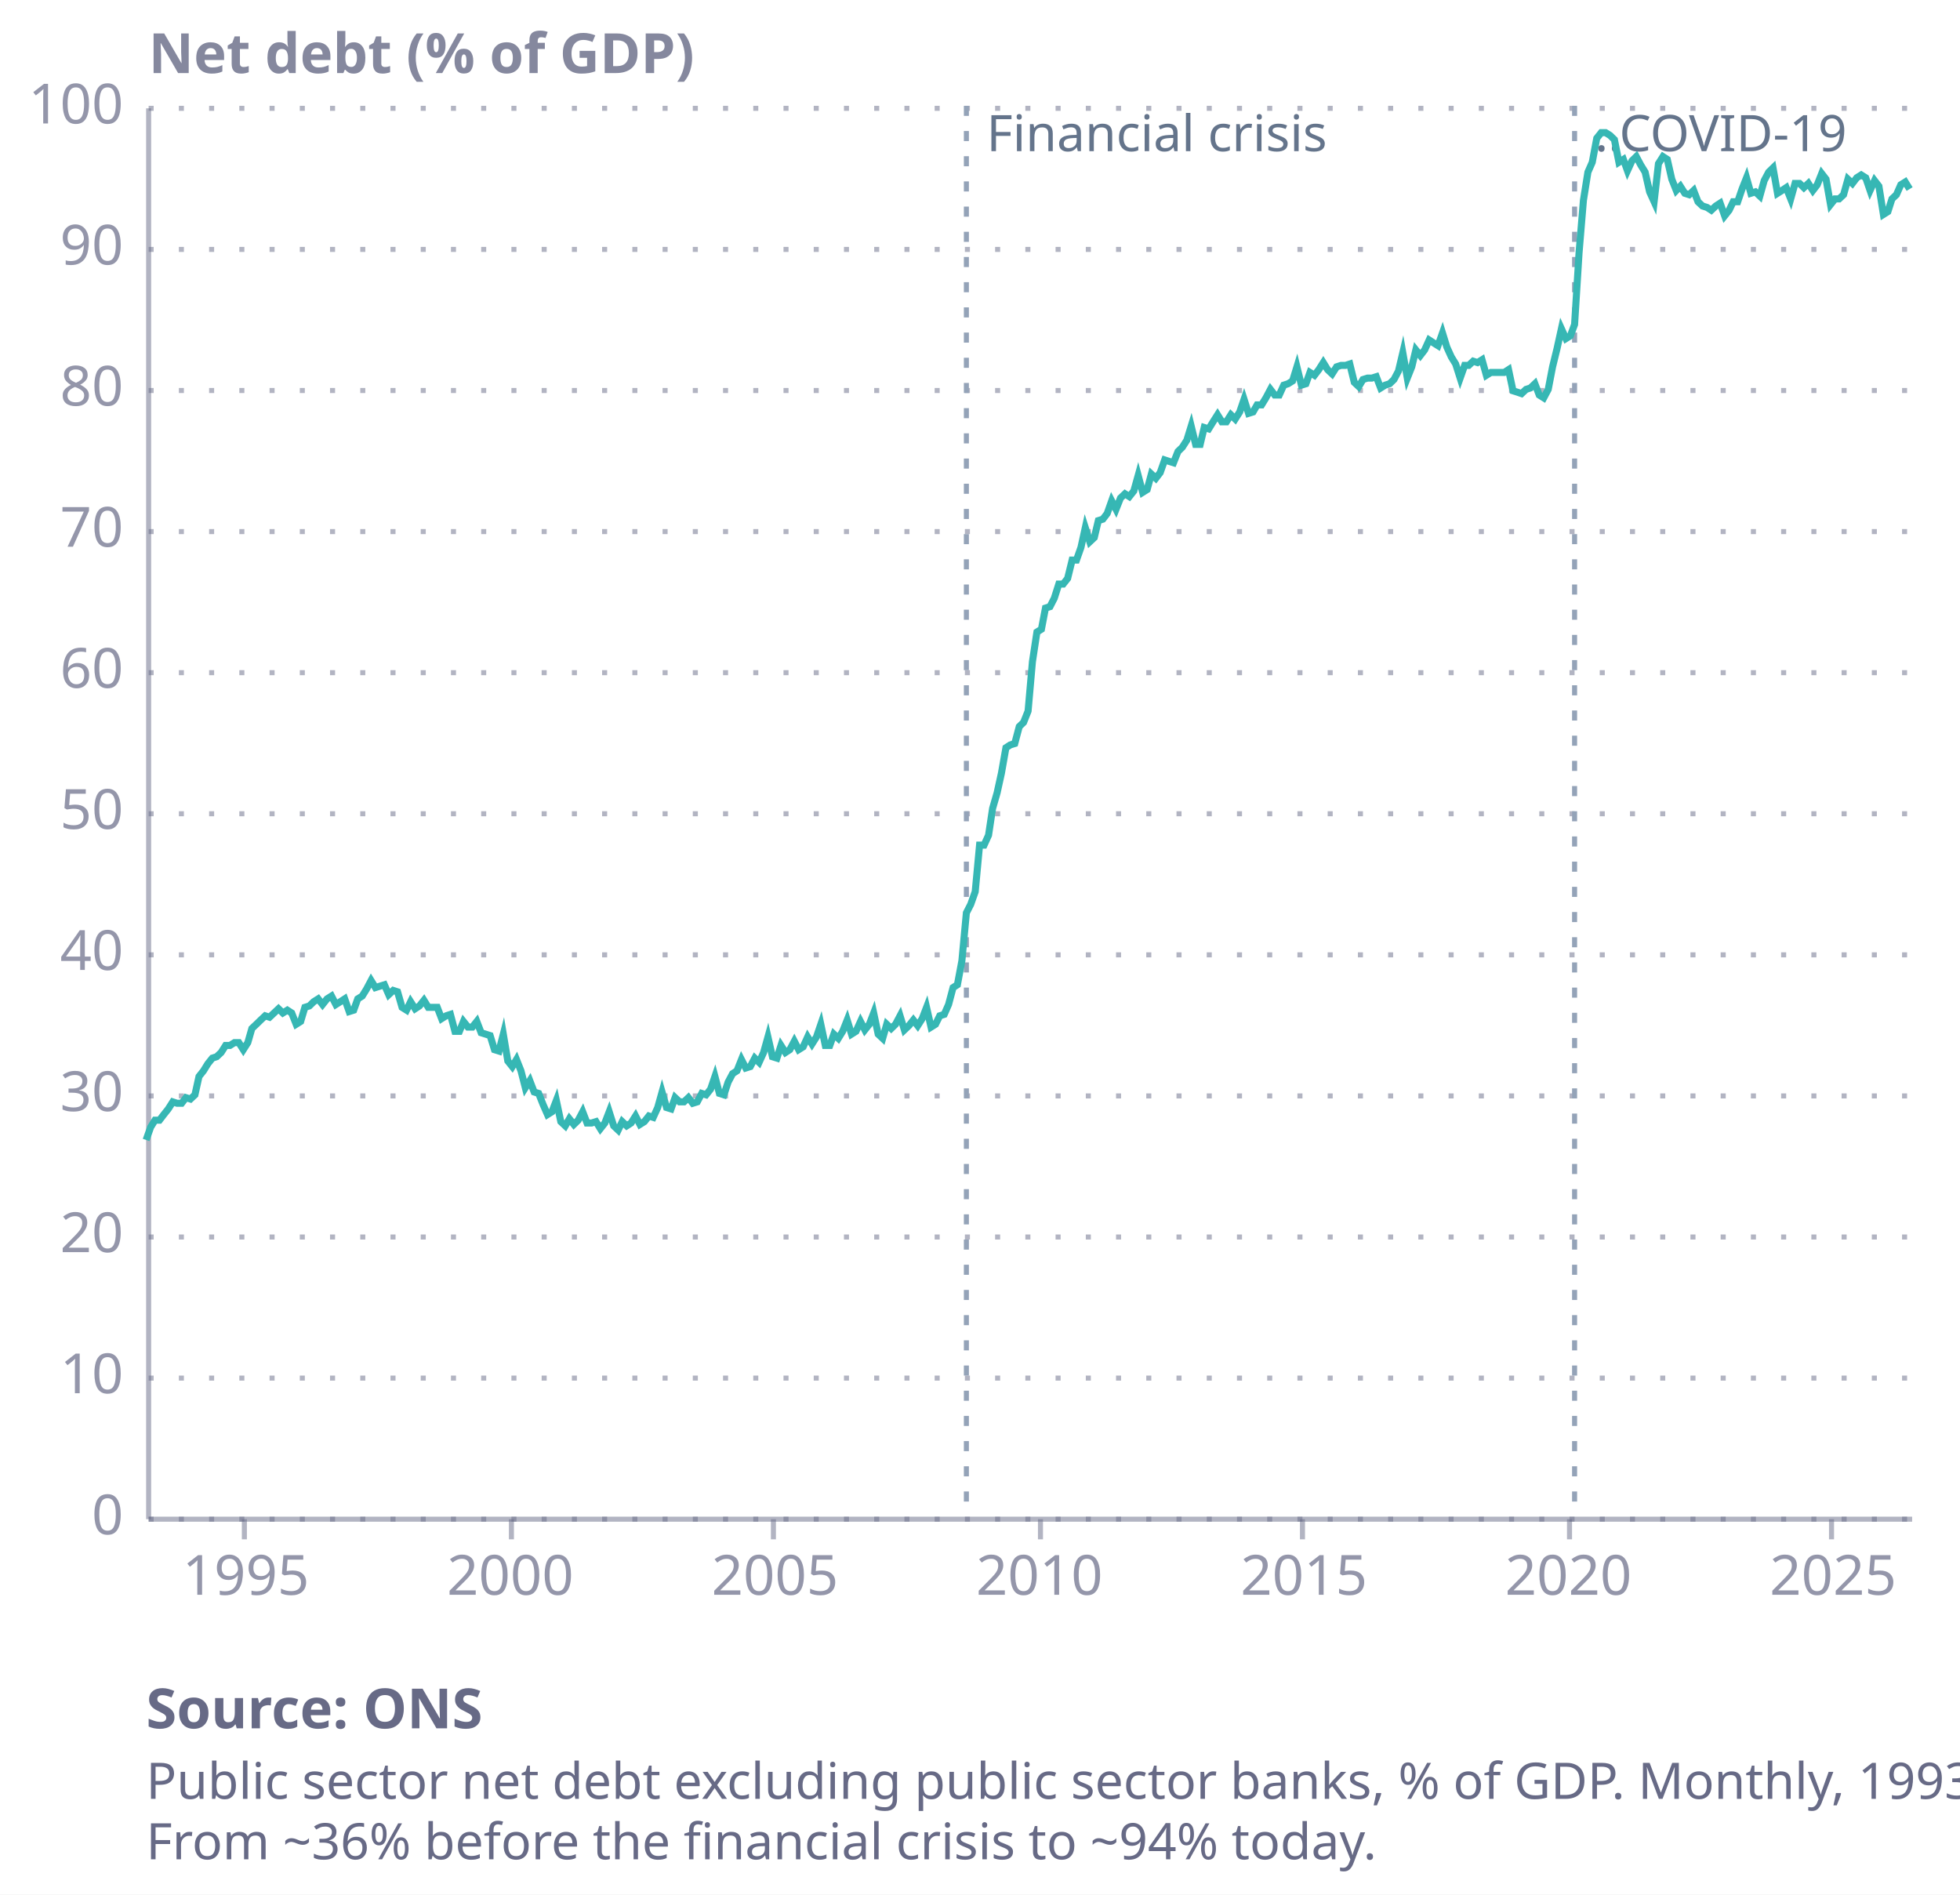
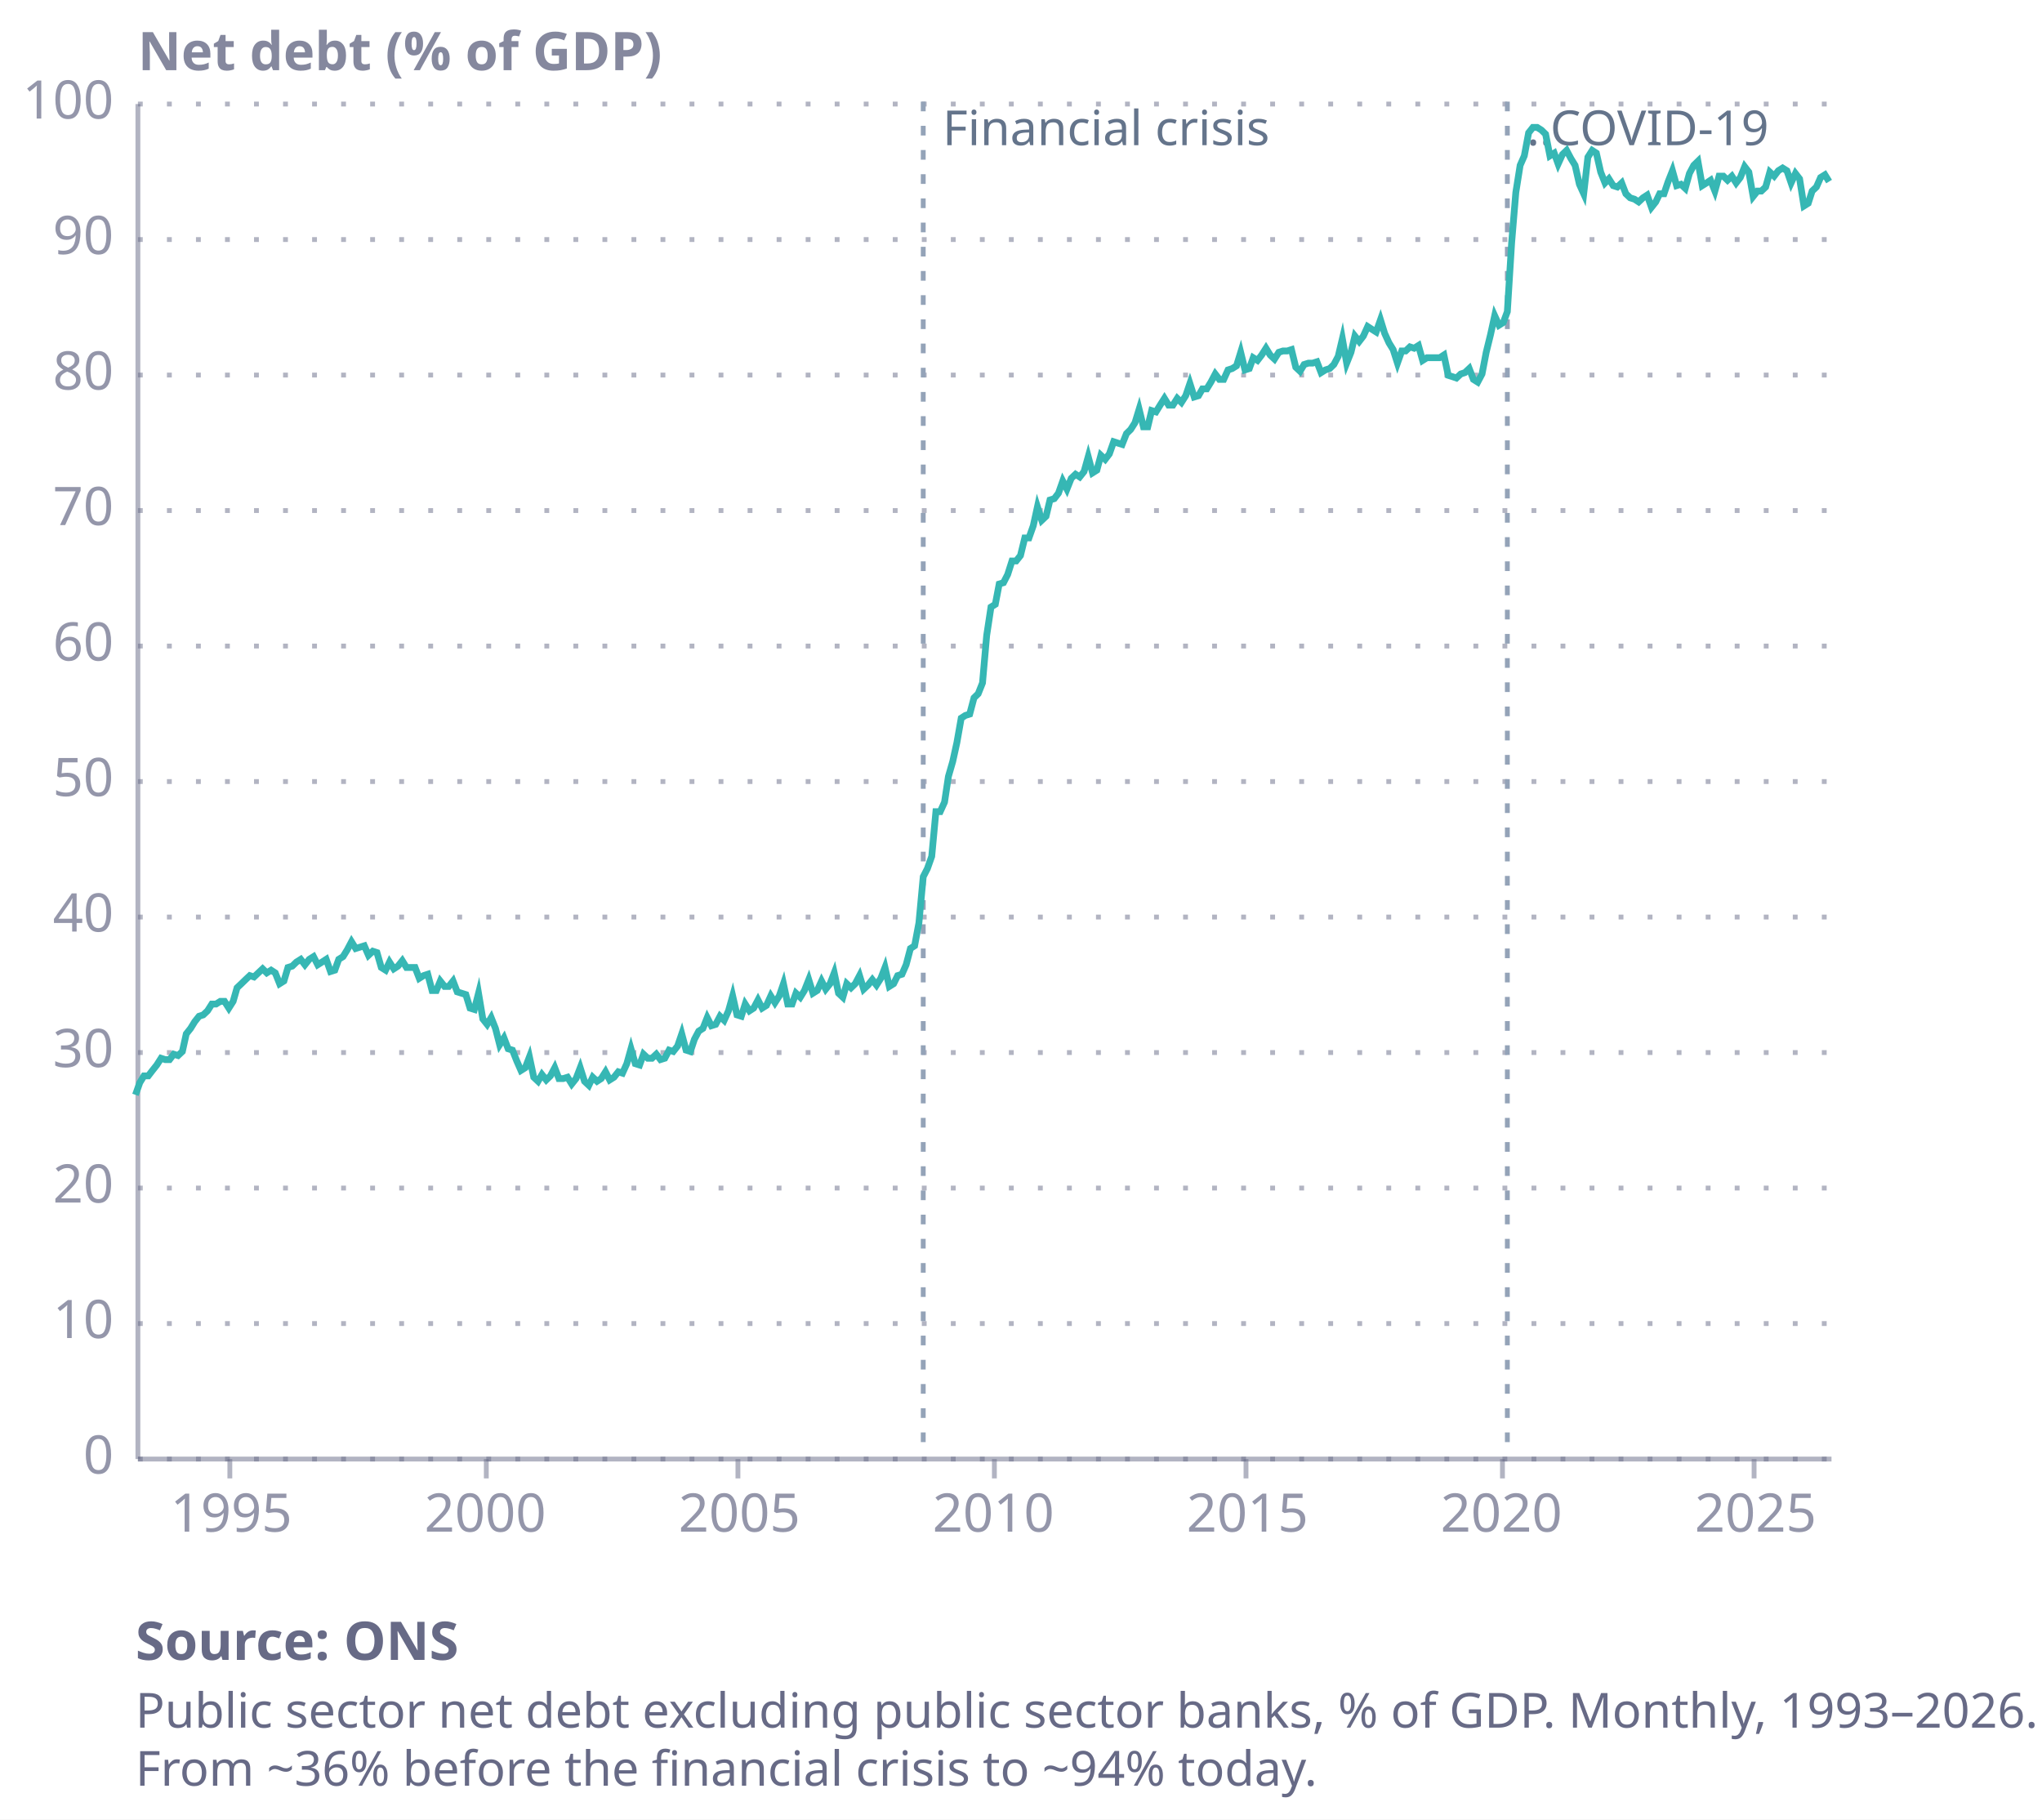
- <svg xmlns="http://www.w3.org/2000/svg" version="1.1" class="marks" width="389" height="376" viewBox="0 0 389 376">
-   <rect width="389" height="376" fill="white" />
-   <g fill="none" stroke-miterlimit="10" transform="translate(29,21)">
+ <svg xmlns="http://www.w3.org/2000/svg" version="1.1" class="marks" width="422" height="376" viewBox="0 0 422 376">
+   <rect width="422" height="376" fill="white" />
+   <g fill="none" stroke-miterlimit="10" transform="translate(28,21)">
    <g class="mark-group role-frame root" role="graphics-object" aria-roledescription="group mark container">
      <g transform="translate(0,0)">
        <path class="background" aria-hidden="true" d="M0.5,0.5h350v280h-350Z" />
        <g>
          <g class="mark-group role-axis" aria-hidden="true">
            <g transform="translate(0.5,0.5)">
              <path class="background" aria-hidden="true" d="M0,0h0v0h0Z" pointer-events="none" />
              <g>
                <g class="mark-rule role-axis-grid" pointer-events="none">
                  <line transform="translate(0,280)" x2="350" y2="0" stroke="#676A86" stroke-opacity="0.5" stroke-width="1" stroke-dasharray="1,5" opacity="1" />
                  <line transform="translate(0,252)" x2="350" y2="0" stroke="#676A86" stroke-opacity="0.5" stroke-width="1" stroke-dasharray="1,5" opacity="1" />
                  <line transform="translate(0,224)" x2="350" y2="0" stroke="#676A86" stroke-opacity="0.5" stroke-width="1" stroke-dasharray="1,5" opacity="1" />
                  <line transform="translate(0,196)" x2="350" y2="0" stroke="#676A86" stroke-opacity="0.5" stroke-width="1" stroke-dasharray="1,5" opacity="1" />
                  <line transform="translate(0,168)" x2="350" y2="0" stroke="#676A86" stroke-opacity="0.5" stroke-width="1" stroke-dasharray="1,5" opacity="1" />
                  <line transform="translate(0,140)" x2="350" y2="0" stroke="#676A86" stroke-opacity="0.5" stroke-width="1" stroke-dasharray="1,5" opacity="1" />
                  <line transform="translate(0,112)" x2="350" y2="0" stroke="#676A86" stroke-opacity="0.5" stroke-width="1" stroke-dasharray="1,5" opacity="1" />
                  <line transform="translate(0,84)" x2="350" y2="0" stroke="#676A86" stroke-opacity="0.5" stroke-width="1" stroke-dasharray="1,5" opacity="1" />
                  <line transform="translate(0,56)" x2="350" y2="0" stroke="#676A86" stroke-opacity="0.5" stroke-width="1" stroke-dasharray="1,5" opacity="1" />
                  <line transform="translate(0,28)" x2="350" y2="0" stroke="#676A86" stroke-opacity="0.5" stroke-width="1" stroke-dasharray="1,5" opacity="1" />
                  <line transform="translate(0,0)" x2="350" y2="0" stroke="#676A86" stroke-opacity="0.5" stroke-width="1" stroke-dasharray="1,5" opacity="1" />
                </g>
              </g>
              <path class="foreground" aria-hidden="true" d="" pointer-events="none" display="none" />
            </g>
          </g>
          <g class="mark-group role-axis" role="graphics-symbol" aria-roledescription="axis" aria-label="X-axis for a time scale with values from 1993 to 2026">
            <g transform="translate(0.5,280.5)">
              <path class="background" aria-hidden="true" d="M0,0h0v0h0Z" pointer-events="none" />
              <g>
                <g class="mark-rule role-axis-tick" pointer-events="none">
                  <line transform="translate(19,0)" x2="0" y2="4" stroke="#676A86" stroke-opacity="0.5" stroke-width="1" opacity="1" />
                  <line transform="translate(72,0)" x2="0" y2="4" stroke="#676A86" stroke-opacity="0.5" stroke-width="1" opacity="1" />
                  <line transform="translate(124,0)" x2="0" y2="4" stroke="#676A86" stroke-opacity="0.5" stroke-width="1" opacity="1" />
                  <line transform="translate(177,0)" x2="0" y2="4" stroke="#676A86" stroke-opacity="0.5" stroke-width="1" opacity="1" />
                  <line transform="translate(229,0)" x2="0" y2="4" stroke="#676A86" stroke-opacity="0.5" stroke-width="1" opacity="1" />
                  <line transform="translate(282,0)" x2="0" y2="4" stroke="#676A86" stroke-opacity="0.5" stroke-width="1" opacity="1" />
                  <line transform="translate(334,0)" x2="0" y2="4" stroke="#676A86" stroke-opacity="0.5" stroke-width="1" opacity="1" />
                </g>
                <g class="mark-text role-axis-label" pointer-events="none">
-                   <text text-anchor="middle" transform="translate(19.28953,15)" font-family="Circular Std" font-size="11px" fill="#676A86" fill-opacity="0.7" opacity="1">1995</text>
-                   <text text-anchor="middle" transform="translate(71.78234,15)" font-family="Circular Std" font-size="11px" fill="#676A86" fill-opacity="0.7" opacity="1">2000</text>
-                   <text text-anchor="middle" transform="translate(124.3039,15)" font-family="Circular Std" font-size="11px" fill="#676A86" fill-opacity="0.7" opacity="1">2005</text>
-                   <text text-anchor="middle" transform="translate(176.7967,15)" font-family="Circular Std" font-size="11px" fill="#676A86" fill-opacity="0.7" opacity="1">2010</text>
-                   <text text-anchor="middle" transform="translate(229.2895,15)" font-family="Circular Std" font-size="11px" fill="#676A86" fill-opacity="0.7" opacity="1">2015</text>
-                   <text text-anchor="middle" transform="translate(281.7823,15)" font-family="Circular Std" font-size="11px" fill="#676A86" fill-opacity="0.7" opacity="1">2020</text>
-                   <text text-anchor="middle" transform="translate(334.3039,15)" font-family="Circular Std" font-size="11px" fill="#676A86" fill-opacity="0.7" opacity="1">2025</text>
+                   <text text-anchor="middle" transform="translate(19.28959,15)" font-family="Circular Std" font-size="11px" fill="#676A86" fill-opacity="0.7" opacity="1">1995</text>
+                   <text text-anchor="middle" transform="translate(71.78259,15)" font-family="Circular Std" font-size="11px" fill="#676A86" fill-opacity="0.7" opacity="1">2000</text>
+                   <text text-anchor="middle" transform="translate(124.3043,15)" font-family="Circular Std" font-size="11px" fill="#676A86" fill-opacity="0.7" opacity="1">2005</text>
+                   <text text-anchor="middle" transform="translate(176.7973,15)" font-family="Circular Std" font-size="11px" fill="#676A86" fill-opacity="0.7" opacity="1">2010</text>
+                   <text text-anchor="middle" transform="translate(229.2903,15)" font-family="Circular Std" font-size="11px" fill="#676A86" fill-opacity="0.7" opacity="1">2015</text>
+                   <text text-anchor="middle" transform="translate(281.7833,15)" font-family="Circular Std" font-size="11px" fill="#676A86" fill-opacity="0.7" opacity="1">2020</text>
+                   <text text-anchor="middle" transform="translate(334.305,15)" font-family="Circular Std" font-size="11px" fill="#676A86" fill-opacity="0.7" opacity="1">2025</text>
                </g>
                <g class="mark-rule role-axis-domain" pointer-events="none">
                  <line transform="translate(0,0)" x2="350" y2="0" stroke="#676A86" stroke-opacity="0.5" stroke-width="1" opacity="1" />
                </g>
              </g>
              <path class="foreground" aria-hidden="true" d="" pointer-events="none" display="none" />
            </g>
          </g>
          <g class="mark-group role-axis" role="graphics-symbol" aria-roledescription="axis" aria-label="Y-axis titled 'Net debt (% of GDP)' for a linear scale with values from 0 to 100">
            <g transform="translate(0.5,0.5)">
              <path class="background" aria-hidden="true" d="M0,0h0v0h0Z" pointer-events="none" />
              <g>
                <g class="mark-text role-axis-label" pointer-events="none">
                  <text text-anchor="end" transform="translate(-5,283)" font-family="Circular Std" font-size="11px" fill="#676A86" fill-opacity="0.7" opacity="1">0</text>
                  <text text-anchor="end" transform="translate(-5,255)" font-family="Circular Std" font-size="11px" fill="#676A86" fill-opacity="0.7" opacity="1">10</text>
                  <text text-anchor="end" transform="translate(-5,227)" font-family="Circular Std" font-size="11px" fill="#676A86" fill-opacity="0.7" opacity="1">20</text>
                  <text text-anchor="end" transform="translate(-5,199)" font-family="Circular Std" font-size="11px" fill="#676A86" fill-opacity="0.7" opacity="1">30</text>
                  <text text-anchor="end" transform="translate(-5,171)" font-family="Circular Std" font-size="11px" fill="#676A86" fill-opacity="0.7" opacity="1">40</text>
                  <text text-anchor="end" transform="translate(-5,143)" font-family="Circular Std" font-size="11px" fill="#676A86" fill-opacity="0.7" opacity="1">50</text>
                  <text text-anchor="end" transform="translate(-5,115)" font-family="Circular Std" font-size="11px" fill="#676A86" fill-opacity="0.7" opacity="1">60</text>
                  <text text-anchor="end" transform="translate(-5,87)" font-family="Circular Std" font-size="11px" fill="#676A86" fill-opacity="0.7" opacity="1">70</text>
                  <text text-anchor="end" transform="translate(-5,59)" font-family="Circular Std" font-size="11px" fill="#676A86" fill-opacity="0.7" opacity="1">80</text>
                  <text text-anchor="end" transform="translate(-5,31)" font-family="Circular Std" font-size="11px" fill="#676A86" fill-opacity="0.7" opacity="1">90</text>
                  <text text-anchor="end" transform="translate(-5,3)" font-family="Circular Std" font-size="11px" fill="#676A86" fill-opacity="0.7" opacity="1">100</text>
                </g>
                <g class="mark-rule role-axis-domain" pointer-events="none">
                  <line transform="translate(0,280)" x2="0" y2="-280" stroke="#676A86" stroke-opacity="0.5" stroke-width="1" opacity="1" />
                </g>
                <g class="mark-text role-axis-title" pointer-events="none">
                  <text text-anchor="start" transform="translate(0,-7)" font-family="Circular Std" font-size="11px" font-weight="bold" fill="#676A86" fill-opacity="0.8" opacity="1">Net debt (% of GDP)</text>
                </g>
              </g>
              <path class="foreground" aria-hidden="true" d="" pointer-events="none" display="none" />
            </g>
          </g>
          <g class="mark-rule role-mark layer_0_marks" role="graphics-object" aria-roledescription="rule mark container">
-             <line aria-label="date: Sep 01, 2008" role="graphics-symbol" aria-roledescription="rule mark" transform="translate(162.7967,0)" x2="0" y2="280" stroke="#94a3b8" stroke-width="1" stroke-dasharray="2,3" />
-             <line aria-label="date: Mar 01, 2020" role="graphics-symbol" aria-roledescription="rule mark" transform="translate(283.5072,0)" x2="0" y2="280" stroke="#94a3b8" stroke-width="1" stroke-dasharray="2,3" />
+             <line aria-label="date: Sep 01, 2008" role="graphics-symbol" aria-roledescription="rule mark" transform="translate(162.7961,0)" x2="0" y2="280" stroke="#94a3b8" stroke-width="1" stroke-dasharray="2,3" />
+             <line aria-label="date: Mar 01, 2020" role="graphics-symbol" aria-roledescription="rule mark" transform="translate(283.5082,0)" x2="0" y2="280" stroke="#94a3b8" stroke-width="1" stroke-dasharray="2,3" />
          </g>
          <g class="mark-text role-mark layer_1_marks" role="graphics-object" aria-roledescription="text mark container">
-             <text aria-label="date: Sep 01, 2008; label: Financial crisis" role="graphics-symbol" aria-roledescription="text mark" text-anchor="start" transform="translate(166.7967,9)" font-family="Circular Std" font-size="10px" fill="#64748b">Financial crisis</text>
-             <text aria-label="date: Mar 01, 2020; label: ..COVID-19" role="graphics-symbol" aria-roledescription="text mark" text-anchor="start" transform="translate(287.5072,9)" font-family="Circular Std" font-size="10px" fill="#64748b">..COVID-19</text>
+             <text aria-label="date: Sep 01, 2008; label: Financial crisis" role="graphics-symbol" aria-roledescription="text mark" text-anchor="start" transform="translate(166.7961,9)" font-family="Circular Std" font-size="10px" fill="#64748b">Financial crisis</text>
+             <text aria-label="date: Mar 01, 2020; label: ..COVID-19" role="graphics-symbol" aria-roledescription="text mark" text-anchor="start" transform="translate(287.5082,9)" font-family="Circular Std" font-size="10px" fill="#64748b">..COVID-19</text>
          </g>
          <g class="mark-group role-scope layer_2_pathgroup" role="graphics-object" aria-roledescription="group mark container">
            <g transform="translate(0,0)">
              <path class="background" aria-hidden="true" d="M0,0h350v280h-350Z" />
              <g>
                <g class="mark-line role-mark layer_2_marks" role="graphics-object" aria-roledescription="line mark container">
-                   <path aria-label="date: 1993; Net debt (% of GDP): 26.7; series: debt" role="graphics-symbol" aria-roledescription="line mark" d="M0,205.24L0.891,202.72L1.754,201.32L2.645,201.32L3.507,200.2L4.398,199.08L5.29,197.68L6.152,197.96L7.043,197.96L7.906,196.84L8.797,197.12L9.688,196.28L10.493,192.64L11.384,191.52L12.246,190.12L13.138,189L14,188.72L14.891,187.88L15.782,186.48L16.645,186.48L17.536,185.92L18.398,185.92L19.29,187.32L20.181,185.92L20.986,183.12L21.877,182.28L22.739,181.44L23.63,180.6L24.493,180.88L25.384,180.04L26.275,179.2L27.138,180.04L28.029,179.48L28.891,180.04L29.782,182.28L30.674,181.72L31.507,178.92L32.398,178.64L33.261,177.8L34.152,177.24L35.014,178.36L35.906,177.24L36.797,176.68L37.659,178.36L38.55,177.8L39.413,177.24L40.304,179.76L41.195,179.48L42,177.24L42.891,176.68L43.754,175.28L44.645,173.6L45.507,175L46.398,174.72L47.29,174.44L48.152,176.4L49.043,175.56L49.906,175.84L50.797,178.92L51.688,179.48L52.493,177.8L53.384,179.2L54.246,178.64L55.138,177.52L56,178.92L56.891,178.92L57.782,178.92L58.645,181.16L59.536,180.6L60.398,180.32L61.29,183.68L62.181,183.68L62.986,181.72L63.877,182.84L64.739,182.84L65.63,181.72L66.493,183.96L67.384,184.24L68.275,184.52L69.138,187.32L70.029,187.6L70.891,184.24L71.782,189.56L72.674,190.68L73.507,189.28L74.398,191.52L75.261,194.88L76.152,193.48L77.014,195.72L77.906,196L78.797,198.24L79.659,200.2L80.55,199.64L81.413,197.4L82.304,201.6L83.195,202.44L84,201.04L84.891,202.16L85.754,201.32L86.645,199.64L87.507,201.88L88.398,201.88L89.29,201.6L90.152,203L91.043,201.88L91.906,199.64L92.797,202.44L93.688,203.28L94.493,201.6L95.384,202.44L96.246,201.88L97.138,200.48L98,202.16L98.891,201.6L99.782,200.48L100.645,200.76L101.536,198.8L102.398,195.72L103.29,198.8L104.181,199.08L104.986,196.84L105.877,197.68L106.739,197.68L107.63,196.84L108.493,197.96L109.384,197.68L110.275,196L111.138,196.28L112.029,195.16L112.891,192.64L113.782,196L114.674,196.28L115.507,193.76L116.398,192.08L117.261,191.52L118.152,189.28L119.014,190.96L119.906,190.68L120.797,189L121.659,189.84L122.55,187.88L123.413,184.8L124.304,188.72L125.195,189L126,186.48L126.891,187.88L127.754,187.32L128.645,185.64L129.507,187.32L130.398,186.76L131.29,184.8L132.152,186.2L133.043,184.8L133.906,182.28L134.797,186.48L135.688,186.48L136.493,184.24L137.384,185.08L138.246,183.68L139.138,181.44L140,184.24L140.891,183.68L141.782,181.72L142.645,183.4L143.536,182.28L144.398,180.04L145.29,184.24L146.181,185.08L146.986,182.28L147.877,183.12L148.739,182.28L149.63,180.6L150.493,183.4L151.384,182.56L152.275,181.44L153.138,182.56L154.029,181.16L154.891,178.92L155.782,182.84L156.674,182.28L157.507,180.6L158.398,180.32L159.261,178.36L160.152,175L161.014,174.44L161.906,169.68L162.797,160.16L163.659,158.48L164.55,155.96L165.413,146.72L166.304,146.72L167.195,144.76L168,139.44L168.891,136.36L169.754,132.44L170.645,127.4L171.507,126.84L172.398,126.56L173.29,123.2L174.152,122.36L175.043,120.12L175.906,110.32L176.797,104.44L177.688,103.88L178.493,99.68L179.384,99.4L180.246,97.72L181.138,94.92L182,94.92L182.891,93.8L183.782,90.16L184.645,90.16L185.536,87.64L186.398,83.72L187.29,86.52L188.181,85.68L188.986,82.32L189.877,82.04L190.739,80.92L191.63,78.4L192.493,80.08L193.384,77.84L194.275,77L195.138,77.56L196.029,76.44L196.891,73.36L197.782,76.72L198.674,76.16L199.507,73.08L200.398,73.92L201.261,72.8L202.152,70.28L203.014,70.56L203.906,70.84L204.797,68.6L205.659,67.76L206.55,66.36L207.413,63.56L208.304,67.2L209.195,67.2L210,63.84L210.891,64.12L211.754,62.72L212.645,61.32L213.507,62.72L214.398,62.72L215.29,61.32L216.152,62.16L217.043,60.76L217.906,58.24L218.797,61.04L219.688,60.76L220.493,59.36L221.384,59.36L222.246,57.96L223.138,56.28L224,57.4L224.891,57.4L225.782,55.44L226.645,55.16L227.536,54.6L228.398,51.8L229.29,55.44L230.181,55.16L230.986,52.92L231.877,53.48L232.739,52.36L233.63,50.96L234.493,52.36L235.384,53.2L236.275,51.8L237.138,51.52L238.029,51.52L238.891,51.24L239.782,54.88L240.674,55.72L241.507,54.32L242.398,54.04L243.261,54.04L244.152,53.76L245.014,56L245.906,55.44L246.797,55.16L247.659,54.32L248.55,52.64L249.413,49L250.304,54.04L251.195,51.8L252,48.44L252.891,49.56L253.754,48.44L254.645,46.48L255.507,47.04L256.398,47.6L257.29,45.08L258.152,47.88L259.043,49.84L259.906,51.24L260.797,54.04L261.688,51.52L262.493,51.52L263.384,50.68L264.246,50.96L265.138,50.4L266,53.48L266.891,52.92L267.782,52.92L268.645,52.92L269.536,52.92L270.398,52.36L271.29,56.56L272.181,56.84L272.986,57.12L273.877,56.28L274.739,56L275.63,55.16L276.493,57.4L277.384,57.96L278.275,56.28L279.138,51.8L280.029,48.16L280.891,44.24L281.782,46.2L282.674,45.64L283.507,43.4L284.398,29.12L285.261,18.76L286.152,13.16L287.014,11.2L287.906,6.44L288.797,5.32L289.659,5.32L290.55,5.88L291.413,6.72L292.304,11.2L293.195,10.64L294,12.88L294.891,10.92L295.754,10.08L296.645,11.76L297.507,13.16L298.398,17.08L299.29,19.04L300.152,11.48L301.043,10.08L301.906,10.64L302.797,14.56L303.688,16.8L304.493,15.96L305.384,17.36L306.246,17.64L307.138,16.8L308,19.04L308.891,19.88L309.782,20.16L310.645,20.72L311.536,19.88L312.398,19.32L313.29,21.84L314.181,20.72L314.986,19.04L315.877,19.04L316.739,16.52L317.63,14.28L318.493,17.36L319.384,17.08L320.275,17.92L321.138,14.84L322.029,13.16L322.891,12.32L323.782,17.36L324.674,16.8L325.507,16.24L326.398,18.48L327.261,15.4L328.152,15.4L329.014,16.24L329.906,15.4L330.797,16.8L331.659,15.68L332.55,13.44L333.413,14.56L334.304,19.6L335.195,18.48L336,18.48L336.891,17.64L337.754,14.56L338.645,15.4L339.507,14.28L340.398,13.72L341.29,14.28L342.152,16.8L343.043,14.84L343.906,15.96L344.797,21.56L345.688,21L346.493,18.48L347.384,17.64L348.246,15.68L349.138,15.12L350,16.52" stroke="#36B7B4" stroke-width="1.4" />
+                   <path aria-label="date: 1993; Net debt (% of GDP): 26.7; series: debt" role="graphics-symbol" aria-roledescription="line mark" d="M0,205.24L0.89,202.72L1.752,201.32L2.644,201.32L3.506,200.2L4.397,199.08L5.288,197.68L6.151,197.96L7.043,197.96L7.906,196.84L8.797,197.12L9.688,196.28L10.493,192.64L11.383,191.52L12.245,190.12L13.136,189L13.999,188.72L14.89,187.88L15.781,186.48L16.644,186.48L17.536,185.92L18.398,185.92L19.29,187.32L20.181,185.92L20.986,183.12L21.876,182.28L22.738,181.44L23.629,180.6L24.492,180.88L25.383,180.04L26.274,179.2L27.136,180.04L28.029,179.48L28.891,180.04L29.782,182.28L30.674,181.72L31.507,178.92L32.397,178.64L33.26,177.8L34.151,177.24L35.013,178.36L35.904,177.24L36.796,176.68L37.658,178.36L38.55,177.8L39.413,177.24L40.304,179.76L41.195,179.48L42,177.24L42.89,176.68L43.753,175.28L44.644,173.6L45.506,175L46.397,174.72L47.288,174.44L48.151,176.4L49.043,175.56L49.906,175.84L50.797,178.92L51.688,179.48L52.493,177.8L53.383,179.2L54.245,178.64L55.137,177.52L55.999,178.92L56.89,178.92L57.781,178.92L58.644,181.16L59.536,180.6L60.399,180.32L61.29,183.68L62.181,183.68L62.986,181.72L63.876,182.84L64.738,182.84L65.629,181.72L66.492,183.96L67.383,184.24L68.274,184.52L69.137,187.32L70.029,187.6L70.891,184.24L71.783,189.56L72.674,190.68L73.507,189.28L74.397,191.52L75.26,194.88L76.151,193.48L77.013,195.72L77.905,196L78.796,198.24L79.658,200.2L80.551,199.64L81.413,197.4L82.304,201.6L83.195,202.44L84,201.04L84.89,202.16L85.753,201.32L86.644,199.64L87.506,201.88L88.397,201.88L89.289,201.6L90.151,203L91.043,201.88L91.906,199.64L92.797,202.44L93.688,203.28L94.493,201.6L95.383,202.44L96.246,201.88L97.137,200.48L97.999,202.16L98.89,201.6L99.781,200.48L100.644,200.76L101.536,198.8L102.399,195.72L103.29,198.8L104.181,199.08L104.986,196.84L105.876,197.68L106.738,197.68L107.63,196.84L108.492,197.96L109.383,197.68L110.274,196L111.137,196.28L112.029,195.16L112.892,192.64L113.783,196L114.674,196.28L115.508,193.76L116.398,192.08L117.26,191.52L118.151,189.28L119.014,190.96L119.905,190.68L120.796,189L121.658,189.84L122.551,187.88L123.413,184.8L124.304,188.72L125.196,189L126,186.48L126.89,187.88L127.753,187.32L128.644,185.64L129.506,187.32L130.398,186.76L131.289,184.8L132.151,186.2L133.044,184.8L133.906,182.28L134.797,186.48L135.688,186.48L136.493,184.24L137.383,185.08L138.246,183.68L139.137,181.44L139.999,184.24L140.89,183.68L141.782,181.72L142.644,183.4L143.536,182.28L144.399,180.04L145.29,184.24L146.181,185.08L146.986,182.28L147.876,183.12L148.739,182.28L149.63,180.6L150.492,183.4L151.383,182.56L152.274,181.44L153.137,182.56L154.029,181.16L154.892,178.92L155.783,182.84L156.674,182.28L157.508,180.6L158.398,180.32L159.26,178.36L160.151,175L161.014,174.44L161.905,169.68L162.796,160.16L163.658,158.48L164.551,155.96L165.413,146.72L166.304,146.72L167.196,144.76L168.001,139.44L168.891,136.36L169.753,132.44L170.644,127.4L171.507,126.84L172.398,126.56L173.289,123.2L174.151,122.36L175.044,120.12L175.906,110.32L176.797,104.44L177.688,103.88L178.493,99.68L179.383,99.4L180.246,97.72L181.137,94.92L181.999,94.92L182.891,93.8L183.782,90.16L184.644,90.16L185.537,87.64L186.399,83.72L187.29,86.52L188.181,85.68L188.986,82.32L189.876,82.04L190.739,80.92L191.63,78.4L192.492,80.08L193.383,77.84L194.275,77L195.137,77.56L196.029,76.44L196.892,73.36L197.783,76.72L198.674,76.16L199.508,73.08L200.398,73.92L201.26,72.8L202.151,70.28L203.014,70.56L203.905,70.84L204.796,68.6L205.659,67.76L206.551,66.36L207.413,63.56L208.305,67.2L209.196,67.2L210.001,63.84L210.891,64.12L211.753,62.72L212.644,61.32L213.507,62.72L214.398,62.72L215.289,61.32L216.151,62.16L217.044,60.76L217.906,58.24L218.797,61.04L219.689,60.76L220.494,59.36L221.384,59.36L222.246,57.96L223.137,56.28L224,57.4L224.891,57.4L225.782,55.44L226.644,55.16L227.537,54.6L228.399,51.8L229.29,55.44L230.181,55.16L230.986,52.92L231.876,53.48L232.739,52.36L233.63,50.96L234.492,52.36L235.384,53.2L236.275,51.8L237.137,51.52L238.03,51.52L238.892,51.24L239.783,54.88L240.674,55.72L241.508,54.32L242.398,54.04L243.26,54.04L244.152,53.76L245.014,56L245.905,55.44L246.796,55.16L247.659,54.32L248.551,52.64L249.414,49L250.305,54.04L251.196,51.8L252.001,48.44L252.891,49.56L253.753,48.44L254.644,46.48L255.507,47.04L256.398,47.6L257.289,45.08L258.152,47.88L259.044,49.84L259.906,51.24L260.798,54.04L261.689,51.52L262.494,51.52L263.384,50.68L264.246,50.96L265.137,50.4L266,53.48L266.891,52.92L267.782,52.92L268.644,52.92L269.537,52.92L270.399,52.36L271.29,56.56L272.182,56.84L272.987,57.12L273.877,56.28L274.739,56L275.63,55.16L276.493,57.4L277.384,57.96L278.275,56.28L279.137,51.8L280.03,48.16L280.892,44.24L281.783,46.2L282.674,45.64L283.508,43.4L284.398,29.12L285.261,18.76L286.152,13.16L287.014,11.2L287.905,6.44L288.797,5.32L289.659,5.32L290.551,5.88L291.414,6.72L292.305,11.2L293.196,10.64L294.001,12.88L294.891,10.92L295.753,10.08L296.645,11.76L297.507,13.16L298.398,17.08L299.289,19.04L300.152,11.48L301.044,10.08L301.907,10.64L302.798,14.56L303.689,16.8L304.494,15.96L305.384,17.36L306.246,17.64L307.137,16.8L308,19.04L308.891,19.88L309.782,20.16L310.645,20.72L311.537,19.88L312.399,19.32L313.291,21.84L314.182,20.72L314.987,19.04L315.877,19.04L316.739,16.52L317.63,14.28L318.493,17.36L319.384,17.08L320.275,17.92L321.137,14.84L322.03,13.16L322.892,12.32L323.783,17.36L324.675,16.8L325.508,16.24L326.398,18.48L327.261,15.4L328.152,15.4L329.014,16.24L329.905,15.4L330.797,16.8L331.659,15.68L332.551,13.44L333.414,14.56L334.305,19.6L335.196,18.48L336.001,18.48L336.891,17.64L337.754,14.56L338.645,15.4L339.507,14.28L340.398,13.72L341.289,14.28L342.152,16.8L343.044,14.84L343.907,15.96L344.798,21.56L345.689,21L346.494,18.48L347.384,17.64L348.246,15.68L349.138,15.12L350,16.52" stroke="#36B7B4" stroke-width="1.4" />
                </g>
              </g>
              <path class="foreground" aria-hidden="true" d="" display="none" />
            </g>
          </g>
          <g class="mark-group role-title">
            <g transform="translate(0,301)">
              <path class="background" aria-hidden="true" d="M0,0h0v0h0Z" pointer-events="none" />
              <g>
                <g class="mark-text role-title-text" role="graphics-symbol" aria-roledescription="title" aria-label="Title text 'Source: ONS'" pointer-events="none">
                  <text text-anchor="start" transform="translate(0,21)" font-family="Circular Std" font-size="11px" font-weight="bold" fill="#676A86" opacity="1">Source: ONS</text>
                </g>
                <g class="mark-text role-title-subtitle" role="graphics-symbol" aria-roledescription="subtitle" aria-label="Subtitle text 'Public sector net debt excluding public sector banks, % of GDP. Monthly, 1993–2026. From ~36% before the financial crisis to ~94% today.'" pointer-events="none">
                  <text text-anchor="start" transform="translate(0,35)" font-family="Circular Std" font-size="10px" fill="#676A86" opacity="1">
                    <tspan>Public sector net debt excluding public sector banks, % of GDP. Monthly, 1993–2026.</tspan>
                    <tspan x="0" dy="12">From ~36% before the financial crisis to ~94% today.</tspan>
                  </text>
                </g>
              </g>
              <path class="foreground" aria-hidden="true" d="" pointer-events="none" display="none" />
            </g>
          </g>
        </g>
        <path class="foreground" aria-hidden="true" d="" display="none" />
      </g>
    </g>
  </g>
</svg>
